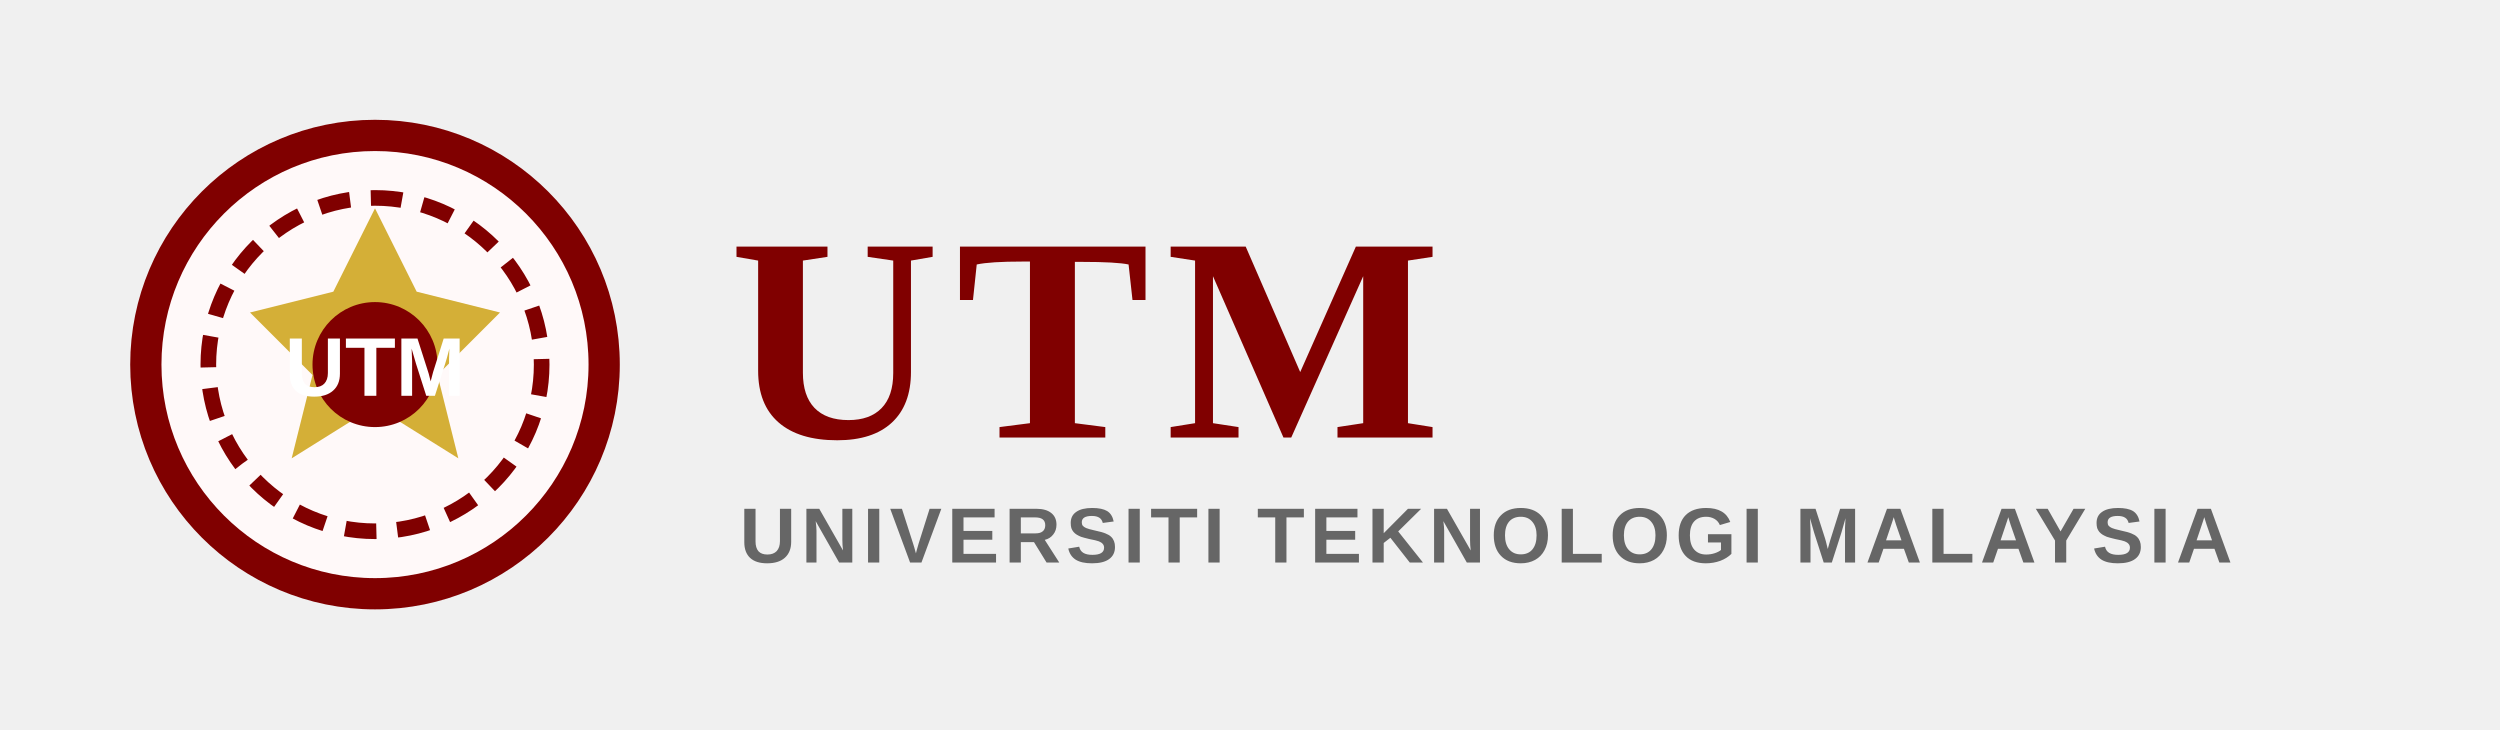
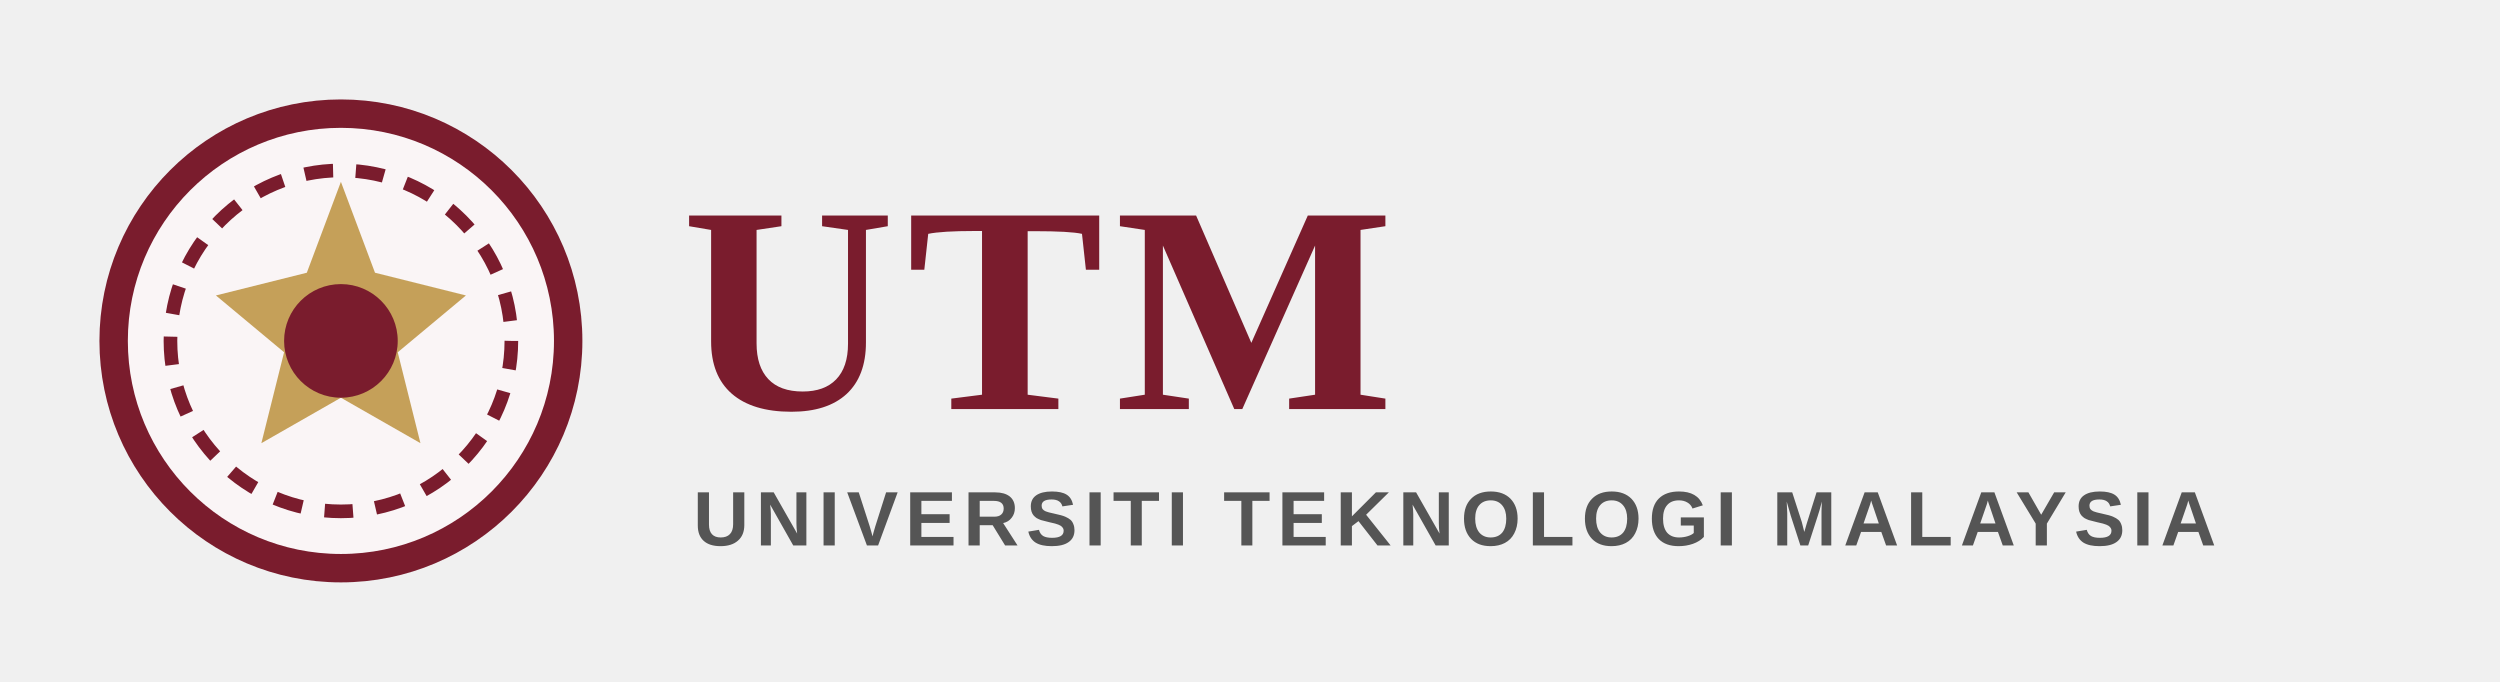
- <svg xmlns="http://www.w3.org/2000/svg" viewBox="0 0 240 70" fill="none">
-   <g transform="translate(10, 8)">
-     <circle cx="26" cy="27" r="22" stroke="#800000" stroke-width="3" fill="#FFF9F9" />
-     <circle cx="26" cy="27" r="16" stroke="#800000" stroke-width="1.5" stroke-dasharray="3,2" />
-     <path d="M26 12 L30 20 L38 22 L32 28 L34 36 L26 31 L18 36 L20 28 L14 22 L22 20 Z" fill="#D4AF37" />
-     <circle cx="26" cy="27" r="6" fill="#800000" />
-     <text x="26" y="30" font-size="8" font-family="Arial, sans-serif" font-weight="900" fill="#FFF" text-anchor="middle">UTM</text>
-     <text x="60" y="34" font-size="28" font-family="'Times New Roman', serif" font-weight="900" fill="#800000" letter-spacing="1.5">UTM</text>
-     <text x="61" y="46" font-size="7.5" font-family="Arial, sans-serif" font-weight="700" fill="#666" letter-spacing="0.5">UNIVERSITI TEKNOLOGI MALAYSIA</text>
+ <svg xmlns="http://www.w3.org/2000/svg" viewBox="0 0 220 60" fill="none">
+   <g transform="translate(6, 6)">
+     <circle cx="24" cy="24" r="20" stroke="#7A1C2D" stroke-width="2.5" fill="#FAF5F6" />
+     <circle cx="24" cy="24" r="15" stroke="#7A1C2D" stroke-width="1.2" stroke-dasharray="2.5,2" />
+     <path d="M24 10 L27 18 L35 20 L29 25 L31 33 L24 29 L17 33 L19 25 L13 20 L21 18 Z" fill="#C5A059" />
+     <circle cx="24" cy="24" r="5" fill="#7A1C2D" />
+     <text x="54" y="30" font-size="26" font-family="'Times New Roman', Times, serif" font-weight="900" fill="#7A1C2D" letter-spacing="1">UTM</text>
+     <text x="55" y="42" font-size="6.8" font-family="Arial, Helvetica, sans-serif" font-weight="700" fill="#555555" letter-spacing="0.6">UNIVERSITI TEKNOLOGI MALAYSIA</text>
  </g>
</svg>
